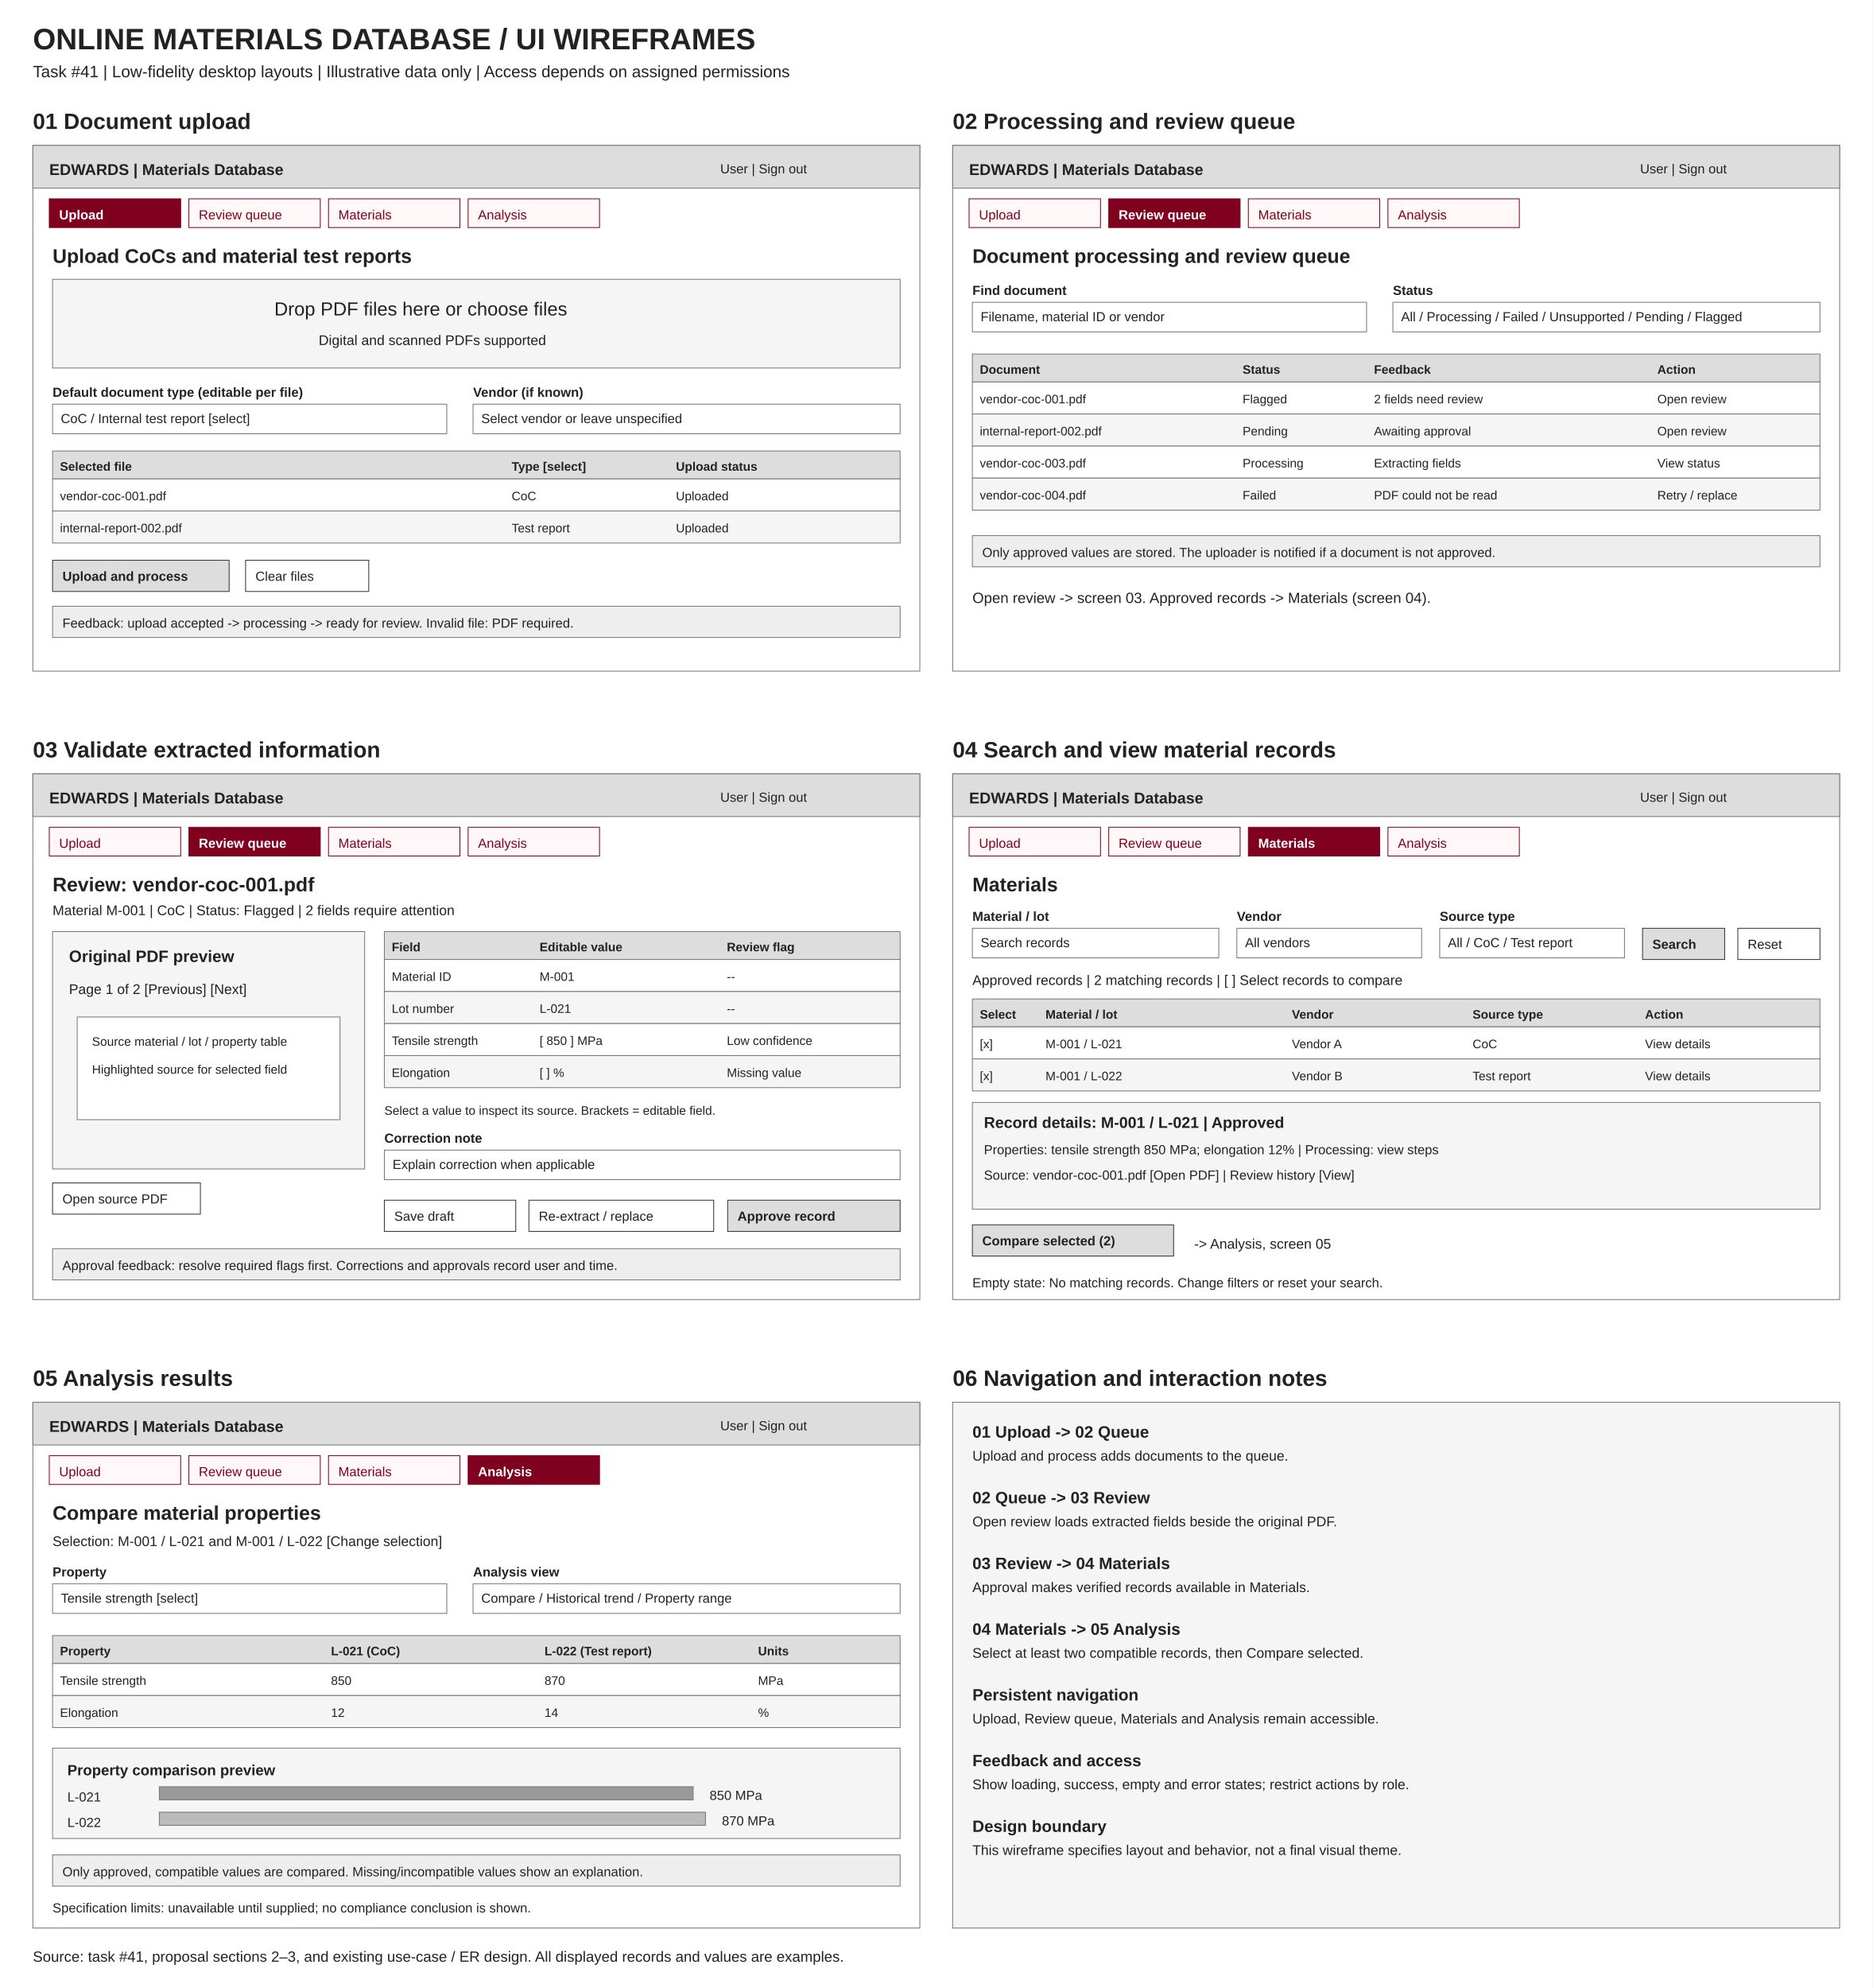
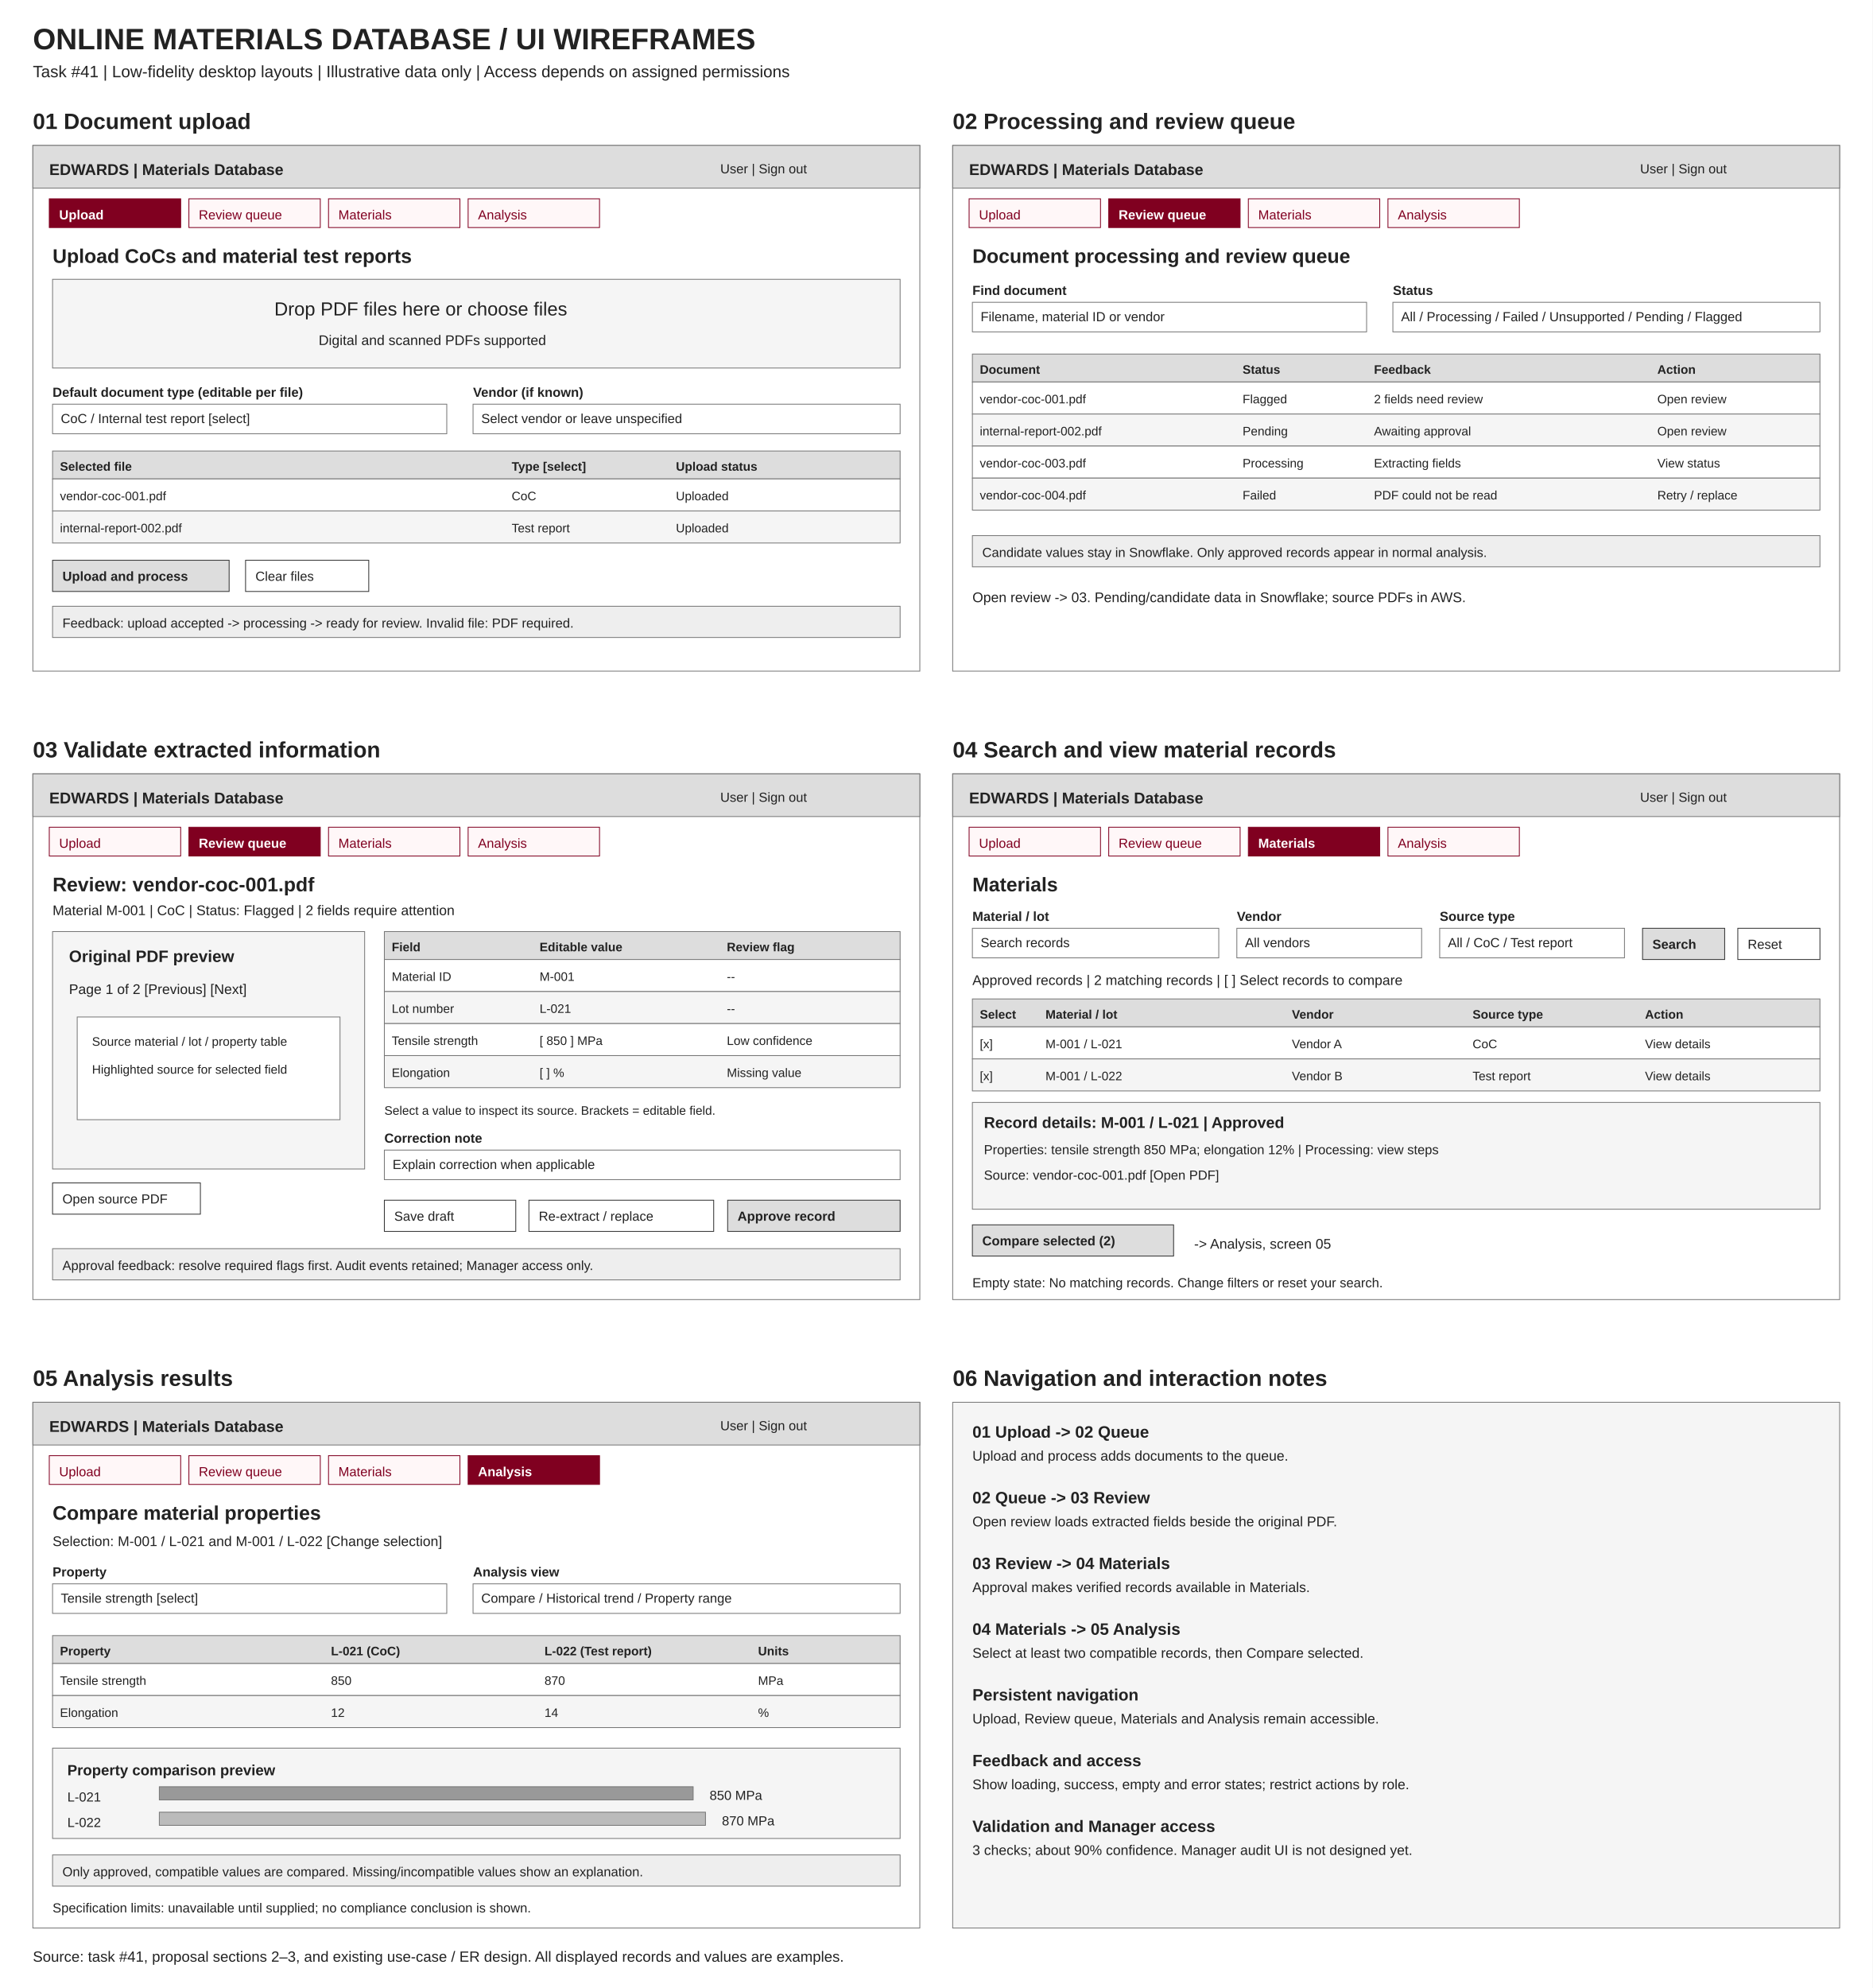
<svg xmlns="http://www.w3.org/2000/svg" width="2280" height="2420" viewBox="0 0 2280 2420">
  <rect width="100%" height="100%" fill="white" />
  <text x="40" y="60" font-family="Arial,sans-serif" font-size="36" font-weight="bold" fill="#222222">ONLINE MATERIALS DATABASE  /  UI WIREFRAMES</text>
  <text x="40" y="94" font-family="Arial,sans-serif" font-size="20" font-weight="normal" fill="#222222">Task #41  |  Low-fidelity desktop layouts  |  Illustrative data only  |  Access depends on assigned permissions</text>
  <text x="40" y="157" font-family="Arial,sans-serif" font-size="27" font-weight="bold" fill="#222222">01  Document upload</text>
  <rect x="40" y="177" width="1080" height="640" fill="#ffffff" stroke="#777777" />
  <rect x="40" y="177" width="1080" height="52" fill="#dddddd" stroke="#777777" />
  <text x="60" y="213" font-family="Arial,sans-serif" font-size="19" font-weight="bold" fill="#222222">EDWARDS  |  Materials Database</text>
  <text x="877" y="211" font-family="Arial,sans-serif" font-size="16" font-weight="normal" fill="#222222">User  |  Sign out</text>
  <rect x="60" y="242" width="160" height="35" fill="#800020" stroke="#800020" />
  <text x="72" y="267" font-family="Arial,sans-serif" font-size="16" font-weight="bold" fill="#ffffff">Upload</text>
  <rect x="230" y="242" width="160" height="35" fill="#fff7f8" stroke="#800020" />
  <text x="242" y="267" font-family="Arial,sans-serif" font-size="16" font-weight="normal" fill="#800020">Review queue</text>
  <rect x="400" y="242" width="160" height="35" fill="#fff7f8" stroke="#800020" />
  <text x="412" y="267" font-family="Arial,sans-serif" font-size="16" font-weight="normal" fill="#800020">Materials</text>
  <rect x="570" y="242" width="160" height="35" fill="#fff7f8" stroke="#800020" />
  <text x="582" y="267" font-family="Arial,sans-serif" font-size="16" font-weight="normal" fill="#800020">Analysis</text>
  <text x="64" y="320" font-family="Arial,sans-serif" font-size="24" font-weight="bold" fill="#222222">Upload CoCs and material test reports</text>
  <rect x="64" y="340" width="1032" height="108" fill="#f5f5f5" stroke="#777777" />
  <text x="334" y="384" font-family="Arial,sans-serif" font-size="23" font-weight="normal" fill="#222222">Drop PDF files here or choose files</text>
  <text x="388" y="420" font-family="Arial,sans-serif" font-size="17" font-weight="normal" fill="#222222">Digital and scanned PDFs supported</text>
  <text x="64" y="483" font-family="Arial,sans-serif" font-size="16" font-weight="bold" fill="#222222">Default document type (editable per file)</text>
  <rect x="64" y="492" width="480" height="36" fill="#ffffff" stroke="#777777" />
  <text x="74" y="515" font-family="Arial,sans-serif" font-size="16" font-weight="normal" fill="#222222">CoC / Internal test report [select]</text>
  <text x="576" y="483" font-family="Arial,sans-serif" font-size="16" font-weight="bold" fill="#222222">Vendor (if known)</text>
  <rect x="576" y="492" width="520" height="36" fill="#ffffff" stroke="#777777" />
  <text x="586" y="515" font-family="Arial,sans-serif" font-size="16" font-weight="normal" fill="#222222">Select vendor or leave unspecified</text>
  <rect x="64" y="549" width="1032" height="34" fill="#dddddd" stroke="#777777" />
  <text x="73" y="573" font-family="Arial,sans-serif" font-size="15" font-weight="bold" fill="#222222">Selected file</text>
  <text x="623" y="573" font-family="Arial,sans-serif" font-size="15" font-weight="bold" fill="#222222">Type [select]</text>
  <text x="823" y="573" font-family="Arial,sans-serif" font-size="15" font-weight="bold" fill="#222222">Upload status</text>
  <rect x="64" y="583" width="1032" height="39" fill="#ffffff" stroke="#777777" />
  <text x="73" y="609" font-family="Arial,sans-serif" font-size="15" font-weight="normal" fill="#222222">vendor-coc-001.pdf</text>
  <text x="623" y="609" font-family="Arial,sans-serif" font-size="15" font-weight="normal" fill="#222222">CoC</text>
  <text x="823" y="609" font-family="Arial,sans-serif" font-size="15" font-weight="normal" fill="#222222">Uploaded</text>
  <rect x="64" y="622" width="1032" height="39" fill="#f5f5f5" stroke="#777777" />
  <text x="73" y="648" font-family="Arial,sans-serif" font-size="15" font-weight="normal" fill="#222222">internal-report-002.pdf</text>
  <text x="623" y="648" font-family="Arial,sans-serif" font-size="15" font-weight="normal" fill="#222222">Test report</text>
  <text x="823" y="648" font-family="Arial,sans-serif" font-size="15" font-weight="normal" fill="#222222">Uploaded</text>
  <rect x="64" y="682" width="215" height="38" fill="#dddddd" stroke="#333333" />
  <text x="76" y="707" font-family="Arial,sans-serif" font-size="16" font-weight="bold" fill="#222222">Upload and process</text>
  <rect x="299" y="682" width="150" height="38" fill="#ffffff" stroke="#333333" />
  <text x="311" y="707" font-family="Arial,sans-serif" font-size="16" font-weight="normal" fill="#222222">Clear files</text>
  <rect x="64" y="738" width="1032" height="38" fill="#eeeeee" stroke="#777777" />
  <text x="76" y="764" font-family="Arial,sans-serif" font-size="16" font-weight="normal" fill="#222222">Feedback: upload accepted -&gt; processing -&gt; ready for review. Invalid file: PDF required.</text>
  <text x="1160" y="157" font-family="Arial,sans-serif" font-size="27" font-weight="bold" fill="#222222">02  Processing and review queue</text>
  <rect x="1160" y="177" width="1080" height="640" fill="#ffffff" stroke="#777777" />
  <rect x="1160" y="177" width="1080" height="52" fill="#dddddd" stroke="#777777" />
  <text x="1180" y="213" font-family="Arial,sans-serif" font-size="19" font-weight="bold" fill="#222222">EDWARDS  |  Materials Database</text>
  <text x="1997" y="211" font-family="Arial,sans-serif" font-size="16" font-weight="normal" fill="#222222">User  |  Sign out</text>
  <rect x="1180" y="242" width="160" height="35" fill="#fff7f8" stroke="#800020" />
  <text x="1192" y="267" font-family="Arial,sans-serif" font-size="16" font-weight="normal" fill="#800020">Upload</text>
  <rect x="1350" y="242" width="160" height="35" fill="#800020" stroke="#800020" />
  <text x="1362" y="267" font-family="Arial,sans-serif" font-size="16" font-weight="bold" fill="#ffffff">Review queue</text>
  <rect x="1520" y="242" width="160" height="35" fill="#fff7f8" stroke="#800020" />
  <text x="1532" y="267" font-family="Arial,sans-serif" font-size="16" font-weight="normal" fill="#800020">Materials</text>
  <rect x="1690" y="242" width="160" height="35" fill="#fff7f8" stroke="#800020" />
  <text x="1702" y="267" font-family="Arial,sans-serif" font-size="16" font-weight="normal" fill="#800020">Analysis</text>
  <text x="1184" y="320" font-family="Arial,sans-serif" font-size="24" font-weight="bold" fill="#222222">Document processing and review queue</text>
  <text x="1184" y="359" font-family="Arial,sans-serif" font-size="16" font-weight="bold" fill="#222222">Find document</text>
  <rect x="1184" y="368" width="480" height="36" fill="#ffffff" stroke="#777777" />
  <text x="1194" y="391" font-family="Arial,sans-serif" font-size="16" font-weight="normal" fill="#222222">Filename, material ID or vendor</text>
  <text x="1696" y="359" font-family="Arial,sans-serif" font-size="16" font-weight="bold" fill="#222222">Status</text>
  <rect x="1696" y="368" width="520" height="36" fill="#ffffff" stroke="#777777" />
  <text x="1706" y="391" font-family="Arial,sans-serif" font-size="16" font-weight="normal" fill="#222222">All / Processing / Failed / Unsupported / Pending / Flagged</text>
  <rect x="1184" y="431" width="1032" height="34" fill="#dddddd" stroke="#777777" />
  <text x="1193" y="455" font-family="Arial,sans-serif" font-size="15" font-weight="bold" fill="#222222">Document</text>
  <text x="1513" y="455" font-family="Arial,sans-serif" font-size="15" font-weight="bold" fill="#222222">Status</text>
  <text x="1673" y="455" font-family="Arial,sans-serif" font-size="15" font-weight="bold" fill="#222222">Feedback</text>
  <text x="2018" y="455" font-family="Arial,sans-serif" font-size="15" font-weight="bold" fill="#222222">Action</text>
  <rect x="1184" y="465" width="1032" height="39" fill="#ffffff" stroke="#777777" />
  <text x="1193" y="491" font-family="Arial,sans-serif" font-size="15" font-weight="normal" fill="#222222">vendor-coc-001.pdf</text>
  <text x="1513" y="491" font-family="Arial,sans-serif" font-size="15" font-weight="normal" fill="#222222">Flagged</text>
  <text x="1673" y="491" font-family="Arial,sans-serif" font-size="15" font-weight="normal" fill="#222222">2 fields need review</text>
  <text x="2018" y="491" font-family="Arial,sans-serif" font-size="15" font-weight="normal" fill="#222222">Open review</text>
  <rect x="1184" y="504" width="1032" height="39" fill="#f5f5f5" stroke="#777777" />
  <text x="1193" y="530" font-family="Arial,sans-serif" font-size="15" font-weight="normal" fill="#222222">internal-report-002.pdf</text>
  <text x="1513" y="530" font-family="Arial,sans-serif" font-size="15" font-weight="normal" fill="#222222">Pending</text>
  <text x="1673" y="530" font-family="Arial,sans-serif" font-size="15" font-weight="normal" fill="#222222">Awaiting approval</text>
  <text x="2018" y="530" font-family="Arial,sans-serif" font-size="15" font-weight="normal" fill="#222222">Open review</text>
  <rect x="1184" y="543" width="1032" height="39" fill="#ffffff" stroke="#777777" />
  <text x="1193" y="569" font-family="Arial,sans-serif" font-size="15" font-weight="normal" fill="#222222">vendor-coc-003.pdf</text>
  <text x="1513" y="569" font-family="Arial,sans-serif" font-size="15" font-weight="normal" fill="#222222">Processing</text>
  <text x="1673" y="569" font-family="Arial,sans-serif" font-size="15" font-weight="normal" fill="#222222">Extracting fields</text>
  <text x="2018" y="569" font-family="Arial,sans-serif" font-size="15" font-weight="normal" fill="#222222">View status</text>
  <rect x="1184" y="582" width="1032" height="39" fill="#f5f5f5" stroke="#777777" />
  <text x="1193" y="608" font-family="Arial,sans-serif" font-size="15" font-weight="normal" fill="#222222">vendor-coc-004.pdf</text>
  <text x="1513" y="608" font-family="Arial,sans-serif" font-size="15" font-weight="normal" fill="#222222">Failed</text>
  <text x="1673" y="608" font-family="Arial,sans-serif" font-size="15" font-weight="normal" fill="#222222">PDF could not be read</text>
  <text x="2018" y="608" font-family="Arial,sans-serif" font-size="15" font-weight="normal" fill="#222222">Retry / replace</text>
  <rect x="1184" y="652" width="1032" height="38" fill="#eeeeee" stroke="#777777" />
-   <text x="1196" y="678" font-family="Arial,sans-serif" font-size="16" font-weight="normal" fill="#222222">Only approved values are stored. The uploader is notified if a document is not approved.</text>
-   <text x="1184" y="734" font-family="Arial,sans-serif" font-size="18" font-weight="normal" fill="#222222">Open review -&gt; screen 03. Approved records -&gt; Materials (screen 04).</text>
+   <text x="1196" y="678" font-family="Arial,sans-serif" font-size="16" font-weight="normal" fill="#222222">Candidate values stay in Snowflake. Only approved records appear in normal analysis.</text>
+   <text x="1184" y="733" font-family="Arial,sans-serif" font-size="17" font-weight="normal" fill="#222222">Open review -&gt; 03. Pending/candidate data in Snowflake; source PDFs in AWS.</text>
  <text x="40" y="922" font-family="Arial,sans-serif" font-size="27" font-weight="bold" fill="#222222">03  Validate extracted information</text>
  <rect x="40" y="942" width="1080" height="640" fill="#ffffff" stroke="#777777" />
  <rect x="40" y="942" width="1080" height="52" fill="#dddddd" stroke="#777777" />
  <text x="60" y="978" font-family="Arial,sans-serif" font-size="19" font-weight="bold" fill="#222222">EDWARDS  |  Materials Database</text>
  <text x="877" y="976" font-family="Arial,sans-serif" font-size="16" font-weight="normal" fill="#222222">User  |  Sign out</text>
  <rect x="60" y="1007" width="160" height="35" fill="#fff7f8" stroke="#800020" />
  <text x="72" y="1032" font-family="Arial,sans-serif" font-size="16" font-weight="normal" fill="#800020">Upload</text>
  <rect x="230" y="1007" width="160" height="35" fill="#800020" stroke="#800020" />
  <text x="242" y="1032" font-family="Arial,sans-serif" font-size="16" font-weight="bold" fill="#ffffff">Review queue</text>
  <rect x="400" y="1007" width="160" height="35" fill="#fff7f8" stroke="#800020" />
  <text x="412" y="1032" font-family="Arial,sans-serif" font-size="16" font-weight="normal" fill="#800020">Materials</text>
  <rect x="570" y="1007" width="160" height="35" fill="#fff7f8" stroke="#800020" />
  <text x="582" y="1032" font-family="Arial,sans-serif" font-size="16" font-weight="normal" fill="#800020">Analysis</text>
  <text x="64" y="1085" font-family="Arial,sans-serif" font-size="24" font-weight="bold" fill="#222222">Review: vendor-coc-001.pdf</text>
  <text x="64" y="1114" font-family="Arial,sans-serif" font-size="17" font-weight="normal" fill="#222222">Material M-001  |  CoC  |  Status: Flagged  |  2 fields require attention</text>
  <rect x="64" y="1134" width="380" height="289" fill="#f5f5f5" stroke="#777777" />
  <text x="84" y="1171" font-family="Arial,sans-serif" font-size="20" font-weight="bold" fill="#222222">Original PDF preview</text>
  <text x="84" y="1210" font-family="Arial,sans-serif" font-size="17" font-weight="normal" fill="#222222">Page 1 of 2   [Previous] [Next]</text>
  <rect x="94" y="1238" width="320" height="125" fill="#ffffff" stroke="#777777" />
  <text x="112" y="1273" font-family="Arial,sans-serif" font-size="15" font-weight="normal" fill="#222222">Source material / lot / property table</text>
  <text x="112" y="1307" font-family="Arial,sans-serif" font-size="15" font-weight="normal" fill="#222222">Highlighted source for selected field</text>
  <rect x="64" y="1440" width="180" height="38" fill="#ffffff" stroke="#333333" />
  <text x="76" y="1465" font-family="Arial,sans-serif" font-size="16" font-weight="normal" fill="#222222">Open source PDF</text>
  <rect x="468" y="1134" width="628" height="34" fill="#dddddd" stroke="#777777" />
  <text x="477" y="1158" font-family="Arial,sans-serif" font-size="15" font-weight="bold" fill="#222222">Field</text>
  <text x="657" y="1158" font-family="Arial,sans-serif" font-size="15" font-weight="bold" fill="#222222">Editable value</text>
  <text x="885" y="1158" font-family="Arial,sans-serif" font-size="15" font-weight="bold" fill="#222222">Review flag</text>
  <rect x="468" y="1168" width="628" height="39" fill="#ffffff" stroke="#777777" />
  <text x="477" y="1194" font-family="Arial,sans-serif" font-size="15" font-weight="normal" fill="#222222">Material ID</text>
  <text x="657" y="1194" font-family="Arial,sans-serif" font-size="15" font-weight="normal" fill="#222222">M-001</text>
  <text x="885" y="1194" font-family="Arial,sans-serif" font-size="15" font-weight="normal" fill="#222222">--</text>
  <rect x="468" y="1207" width="628" height="39" fill="#f5f5f5" stroke="#777777" />
  <text x="477" y="1233" font-family="Arial,sans-serif" font-size="15" font-weight="normal" fill="#222222">Lot number</text>
  <text x="657" y="1233" font-family="Arial,sans-serif" font-size="15" font-weight="normal" fill="#222222">L-021</text>
  <text x="885" y="1233" font-family="Arial,sans-serif" font-size="15" font-weight="normal" fill="#222222">--</text>
  <rect x="468" y="1246" width="628" height="39" fill="#ffffff" stroke="#777777" />
  <text x="477" y="1272" font-family="Arial,sans-serif" font-size="15" font-weight="normal" fill="#222222">Tensile strength</text>
  <text x="657" y="1272" font-family="Arial,sans-serif" font-size="15" font-weight="normal" fill="#222222">[ 850 ] MPa</text>
  <text x="885" y="1272" font-family="Arial,sans-serif" font-size="15" font-weight="normal" fill="#222222">Low confidence</text>
  <rect x="468" y="1285" width="628" height="39" fill="#f5f5f5" stroke="#777777" />
  <text x="477" y="1311" font-family="Arial,sans-serif" font-size="15" font-weight="normal" fill="#222222">Elongation</text>
  <text x="657" y="1311" font-family="Arial,sans-serif" font-size="15" font-weight="normal" fill="#222222">[      ] %</text>
  <text x="885" y="1311" font-family="Arial,sans-serif" font-size="15" font-weight="normal" fill="#222222">Missing value</text>
  <text x="468" y="1357" font-family="Arial,sans-serif" font-size="15" font-weight="normal" fill="#222222">Select a value to inspect its source. Brackets = editable field.</text>
  <text x="468" y="1391" font-family="Arial,sans-serif" font-size="16" font-weight="bold" fill="#222222">Correction note</text>
  <rect x="468" y="1400" width="628" height="36" fill="#ffffff" stroke="#777777" />
  <text x="478" y="1423" font-family="Arial,sans-serif" font-size="16" font-weight="normal" fill="#222222">Explain correction when applicable</text>
  <rect x="468" y="1461" width="160" height="38" fill="#ffffff" stroke="#333333" />
  <text x="480" y="1486" font-family="Arial,sans-serif" font-size="16" font-weight="normal" fill="#222222">Save draft</text>
  <rect x="644" y="1461" width="225" height="38" fill="#ffffff" stroke="#333333" />
  <text x="656" y="1486" font-family="Arial,sans-serif" font-size="16" font-weight="normal" fill="#222222">Re-extract / replace</text>
  <rect x="886" y="1461" width="210" height="38" fill="#dddddd" stroke="#333333" />
  <text x="898" y="1486" font-family="Arial,sans-serif" font-size="16" font-weight="bold" fill="#222222">Approve record</text>
  <rect x="64" y="1520" width="1032" height="38" fill="#eeeeee" stroke="#777777" />
-   <text x="76" y="1546" font-family="Arial,sans-serif" font-size="16" font-weight="normal" fill="#222222">Approval feedback: resolve required flags first. Corrections and approvals record user and time.</text>
+   <text x="76" y="1546" font-family="Arial,sans-serif" font-size="16" font-weight="normal" fill="#222222">Approval feedback: resolve required flags first. Audit events retained; Manager access only.</text>
  <text x="1160" y="922" font-family="Arial,sans-serif" font-size="27" font-weight="bold" fill="#222222">04  Search and view material records</text>
  <rect x="1160" y="942" width="1080" height="640" fill="#ffffff" stroke="#777777" />
  <rect x="1160" y="942" width="1080" height="52" fill="#dddddd" stroke="#777777" />
  <text x="1180" y="978" font-family="Arial,sans-serif" font-size="19" font-weight="bold" fill="#222222">EDWARDS  |  Materials Database</text>
  <text x="1997" y="976" font-family="Arial,sans-serif" font-size="16" font-weight="normal" fill="#222222">User  |  Sign out</text>
  <rect x="1180" y="1007" width="160" height="35" fill="#fff7f8" stroke="#800020" />
  <text x="1192" y="1032" font-family="Arial,sans-serif" font-size="16" font-weight="normal" fill="#800020">Upload</text>
  <rect x="1350" y="1007" width="160" height="35" fill="#fff7f8" stroke="#800020" />
  <text x="1362" y="1032" font-family="Arial,sans-serif" font-size="16" font-weight="normal" fill="#800020">Review queue</text>
  <rect x="1520" y="1007" width="160" height="35" fill="#800020" stroke="#800020" />
  <text x="1532" y="1032" font-family="Arial,sans-serif" font-size="16" font-weight="bold" fill="#ffffff">Materials</text>
  <rect x="1690" y="1007" width="160" height="35" fill="#fff7f8" stroke="#800020" />
  <text x="1702" y="1032" font-family="Arial,sans-serif" font-size="16" font-weight="normal" fill="#800020">Analysis</text>
  <text x="1184" y="1085" font-family="Arial,sans-serif" font-size="24" font-weight="bold" fill="#222222">Materials</text>
  <text x="1184" y="1121" font-family="Arial,sans-serif" font-size="16" font-weight="bold" fill="#222222">Material / lot</text>
  <rect x="1184" y="1130" width="300" height="36" fill="#ffffff" stroke="#777777" />
  <text x="1194" y="1153" font-family="Arial,sans-serif" font-size="16" font-weight="normal" fill="#222222">Search records</text>
  <text x="1506" y="1121" font-family="Arial,sans-serif" font-size="16" font-weight="bold" fill="#222222">Vendor</text>
  <rect x="1506" y="1130" width="225" height="36" fill="#ffffff" stroke="#777777" />
  <text x="1516" y="1153" font-family="Arial,sans-serif" font-size="16" font-weight="normal" fill="#222222">All vendors</text>
  <text x="1753" y="1121" font-family="Arial,sans-serif" font-size="16" font-weight="bold" fill="#222222">Source type</text>
  <rect x="1753" y="1130" width="225" height="36" fill="#ffffff" stroke="#777777" />
  <text x="1763" y="1153" font-family="Arial,sans-serif" font-size="16" font-weight="normal" fill="#222222">All / CoC / Test report</text>
  <rect x="2000" y="1130" width="100" height="38" fill="#dddddd" stroke="#333333" />
  <text x="2012" y="1155" font-family="Arial,sans-serif" font-size="16" font-weight="bold" fill="#222222">Search</text>
  <rect x="2116" y="1130" width="100" height="38" fill="#ffffff" stroke="#333333" />
  <text x="2128" y="1155" font-family="Arial,sans-serif" font-size="16" font-weight="normal" fill="#222222">Reset</text>
  <text x="1184" y="1199" font-family="Arial,sans-serif" font-size="17" font-weight="normal" fill="#222222">Approved records  |  2 matching records  |  [ ] Select records to compare</text>
  <rect x="1184" y="1216" width="1032" height="34" fill="#dddddd" stroke="#777777" />
  <text x="1193" y="1240" font-family="Arial,sans-serif" font-size="15" font-weight="bold" fill="#222222">Select</text>
  <text x="1273" y="1240" font-family="Arial,sans-serif" font-size="15" font-weight="bold" fill="#222222">Material / lot</text>
  <text x="1573" y="1240" font-family="Arial,sans-serif" font-size="15" font-weight="bold" fill="#222222">Vendor</text>
  <text x="1793" y="1240" font-family="Arial,sans-serif" font-size="15" font-weight="bold" fill="#222222">Source type</text>
  <text x="2003" y="1240" font-family="Arial,sans-serif" font-size="15" font-weight="bold" fill="#222222">Action</text>
  <rect x="1184" y="1250" width="1032" height="39" fill="#ffffff" stroke="#777777" />
  <text x="1193" y="1276" font-family="Arial,sans-serif" font-size="15" font-weight="normal" fill="#222222">[x]</text>
  <text x="1273" y="1276" font-family="Arial,sans-serif" font-size="15" font-weight="normal" fill="#222222">M-001 / L-021</text>
  <text x="1573" y="1276" font-family="Arial,sans-serif" font-size="15" font-weight="normal" fill="#222222">Vendor A</text>
  <text x="1793" y="1276" font-family="Arial,sans-serif" font-size="15" font-weight="normal" fill="#222222">CoC</text>
  <text x="2003" y="1276" font-family="Arial,sans-serif" font-size="15" font-weight="normal" fill="#222222">View details</text>
  <rect x="1184" y="1289" width="1032" height="39" fill="#f5f5f5" stroke="#777777" />
  <text x="1193" y="1315" font-family="Arial,sans-serif" font-size="15" font-weight="normal" fill="#222222">[x]</text>
  <text x="1273" y="1315" font-family="Arial,sans-serif" font-size="15" font-weight="normal" fill="#222222">M-001 / L-022</text>
  <text x="1573" y="1315" font-family="Arial,sans-serif" font-size="15" font-weight="normal" fill="#222222">Vendor B</text>
  <text x="1793" y="1315" font-family="Arial,sans-serif" font-size="15" font-weight="normal" fill="#222222">Test report</text>
  <text x="2003" y="1315" font-family="Arial,sans-serif" font-size="15" font-weight="normal" fill="#222222">View details</text>
  <rect x="1184" y="1342" width="1032" height="130" fill="#f5f5f5" stroke="#777777" />
  <text x="1198" y="1373" font-family="Arial,sans-serif" font-size="19" font-weight="bold" fill="#222222">Record details: M-001 / L-021  |  Approved</text>
  <text x="1198" y="1405" font-family="Arial,sans-serif" font-size="16" font-weight="normal" fill="#222222">Properties: tensile strength 850 MPa; elongation 12%  |  Processing: view steps</text>
-   <text x="1198" y="1436" font-family="Arial,sans-serif" font-size="16" font-weight="normal" fill="#222222">Source: vendor-coc-001.pdf [Open PDF]  |  Review history [View]</text>
+   <text x="1198" y="1436" font-family="Arial,sans-serif" font-size="16" font-weight="normal" fill="#222222">Source: vendor-coc-001.pdf [Open PDF]</text>
  <rect x="1184" y="1491" width="245" height="38" fill="#dddddd" stroke="#333333" />
  <text x="1196" y="1516" font-family="Arial,sans-serif" font-size="16" font-weight="bold" fill="#222222">Compare selected (2)</text>
  <text x="1454" y="1520" font-family="Arial,sans-serif" font-size="17" font-weight="normal" fill="#222222">-&gt; Analysis, screen 05</text>
  <text x="1184" y="1567" font-family="Arial,sans-serif" font-size="16" font-weight="normal" fill="#222222">Empty state: No matching records. Change filters or reset your search.</text>
  <text x="40" y="1687" font-family="Arial,sans-serif" font-size="27" font-weight="bold" fill="#222222">05  Analysis results</text>
  <rect x="40" y="1707" width="1080" height="640" fill="#ffffff" stroke="#777777" />
  <rect x="40" y="1707" width="1080" height="52" fill="#dddddd" stroke="#777777" />
  <text x="60" y="1743" font-family="Arial,sans-serif" font-size="19" font-weight="bold" fill="#222222">EDWARDS  |  Materials Database</text>
  <text x="877" y="1741" font-family="Arial,sans-serif" font-size="16" font-weight="normal" fill="#222222">User  |  Sign out</text>
  <rect x="60" y="1772" width="160" height="35" fill="#fff7f8" stroke="#800020" />
  <text x="72" y="1797" font-family="Arial,sans-serif" font-size="16" font-weight="normal" fill="#800020">Upload</text>
  <rect x="230" y="1772" width="160" height="35" fill="#fff7f8" stroke="#800020" />
  <text x="242" y="1797" font-family="Arial,sans-serif" font-size="16" font-weight="normal" fill="#800020">Review queue</text>
  <rect x="400" y="1772" width="160" height="35" fill="#fff7f8" stroke="#800020" />
  <text x="412" y="1797" font-family="Arial,sans-serif" font-size="16" font-weight="normal" fill="#800020">Materials</text>
  <rect x="570" y="1772" width="160" height="35" fill="#800020" stroke="#800020" />
  <text x="582" y="1797" font-family="Arial,sans-serif" font-size="16" font-weight="bold" fill="#ffffff">Analysis</text>
  <text x="64" y="1850" font-family="Arial,sans-serif" font-size="24" font-weight="bold" fill="#222222">Compare material properties</text>
  <text x="64" y="1882" font-family="Arial,sans-serif" font-size="17" font-weight="normal" fill="#222222">Selection: M-001 / L-021 and M-001 / L-022  [Change selection]</text>
  <text x="64" y="1919" font-family="Arial,sans-serif" font-size="16" font-weight="bold" fill="#222222">Property</text>
  <rect x="64" y="1928" width="480" height="36" fill="#ffffff" stroke="#777777" />
  <text x="74" y="1951" font-family="Arial,sans-serif" font-size="16" font-weight="normal" fill="#222222">Tensile strength [select]</text>
  <text x="576" y="1919" font-family="Arial,sans-serif" font-size="16" font-weight="bold" fill="#222222">Analysis view</text>
  <rect x="576" y="1928" width="520" height="36" fill="#ffffff" stroke="#777777" />
  <text x="586" y="1951" font-family="Arial,sans-serif" font-size="16" font-weight="normal" fill="#222222">Compare / Historical trend / Property range</text>
  <rect x="64" y="1991" width="1032" height="34" fill="#dddddd" stroke="#777777" />
  <text x="73" y="2015" font-family="Arial,sans-serif" font-size="15" font-weight="bold" fill="#222222">Property</text>
  <text x="403" y="2015" font-family="Arial,sans-serif" font-size="15" font-weight="bold" fill="#222222">L-021 (CoC)</text>
  <text x="663" y="2015" font-family="Arial,sans-serif" font-size="15" font-weight="bold" fill="#222222">L-022 (Test report)</text>
  <text x="923" y="2015" font-family="Arial,sans-serif" font-size="15" font-weight="bold" fill="#222222">Units</text>
  <rect x="64" y="2025" width="1032" height="39" fill="#ffffff" stroke="#777777" />
  <text x="73" y="2051" font-family="Arial,sans-serif" font-size="15" font-weight="normal" fill="#222222">Tensile strength</text>
  <text x="403" y="2051" font-family="Arial,sans-serif" font-size="15" font-weight="normal" fill="#222222">850</text>
  <text x="663" y="2051" font-family="Arial,sans-serif" font-size="15" font-weight="normal" fill="#222222">870</text>
  <text x="923" y="2051" font-family="Arial,sans-serif" font-size="15" font-weight="normal" fill="#222222">MPa</text>
  <rect x="64" y="2064" width="1032" height="39" fill="#f5f5f5" stroke="#777777" />
  <text x="73" y="2090" font-family="Arial,sans-serif" font-size="15" font-weight="normal" fill="#222222">Elongation</text>
  <text x="403" y="2090" font-family="Arial,sans-serif" font-size="15" font-weight="normal" fill="#222222">12</text>
  <text x="663" y="2090" font-family="Arial,sans-serif" font-size="15" font-weight="normal" fill="#222222">14</text>
  <text x="923" y="2090" font-family="Arial,sans-serif" font-size="15" font-weight="normal" fill="#222222">%</text>
  <rect x="64" y="2128" width="1032" height="110" fill="#f5f5f5" stroke="#777777" />
  <text x="82" y="2161" font-family="Arial,sans-serif" font-size="18" font-weight="bold" fill="#222222">Property comparison preview</text>
  <text x="82" y="2193" font-family="Arial,sans-serif" font-size="16" font-weight="normal" fill="#222222">L-021</text>
  <rect x="194" y="2175" width="650" height="16" fill="#999999" stroke="#777777" />
  <text x="864" y="2191" font-family="Arial,sans-serif" font-size="16" font-weight="normal" fill="#222222">850 MPa</text>
  <text x="82" y="2224" font-family="Arial,sans-serif" font-size="16" font-weight="normal" fill="#222222">L-022</text>
  <rect x="194" y="2206" width="665" height="16" fill="#bbbbbb" stroke="#777777" />
  <text x="879" y="2222" font-family="Arial,sans-serif" font-size="16" font-weight="normal" fill="#222222">870 MPa</text>
  <rect x="64" y="2258" width="1032" height="38" fill="#eeeeee" stroke="#777777" />
  <text x="76" y="2284" font-family="Arial,sans-serif" font-size="16" font-weight="normal" fill="#222222">Only approved, compatible values are compared. Missing/incompatible values show an explanation.</text>
  <text x="64" y="2328" font-family="Arial,sans-serif" font-size="16" font-weight="normal" fill="#222222">Specification limits: unavailable until supplied; no compliance conclusion is shown.</text>
  <text x="1160" y="1687" font-family="Arial,sans-serif" font-size="27" font-weight="bold" fill="#222222">06  Navigation and interaction notes</text>
  <rect x="1160" y="1707" width="1080" height="640" fill="#f5f5f5" stroke="#777777" />
  <text x="1184" y="1750" font-family="Arial,sans-serif" font-size="20" font-weight="bold" fill="#222222">01 Upload -&gt; 02 Queue</text>
  <text x="1184" y="1778" font-family="Arial,sans-serif" font-size="17" font-weight="normal" fill="#222222">Upload and process adds documents to the queue.</text>
  <text x="1184" y="1830" font-family="Arial,sans-serif" font-size="20" font-weight="bold" fill="#222222">02 Queue -&gt; 03 Review</text>
  <text x="1184" y="1858" font-family="Arial,sans-serif" font-size="17" font-weight="normal" fill="#222222">Open review loads extracted fields beside the original PDF.</text>
  <text x="1184" y="1910" font-family="Arial,sans-serif" font-size="20" font-weight="bold" fill="#222222">03 Review -&gt; 04 Materials</text>
  <text x="1184" y="1938" font-family="Arial,sans-serif" font-size="17" font-weight="normal" fill="#222222">Approval makes verified records available in Materials.</text>
  <text x="1184" y="1990" font-family="Arial,sans-serif" font-size="20" font-weight="bold" fill="#222222">04 Materials -&gt; 05 Analysis</text>
  <text x="1184" y="2018" font-family="Arial,sans-serif" font-size="17" font-weight="normal" fill="#222222">Select at least two compatible records, then Compare selected.</text>
  <text x="1184" y="2070" font-family="Arial,sans-serif" font-size="20" font-weight="bold" fill="#222222">Persistent navigation</text>
  <text x="1184" y="2098" font-family="Arial,sans-serif" font-size="17" font-weight="normal" fill="#222222">Upload, Review queue, Materials and Analysis remain accessible.</text>
  <text x="1184" y="2150" font-family="Arial,sans-serif" font-size="20" font-weight="bold" fill="#222222">Feedback and access</text>
  <text x="1184" y="2178" font-family="Arial,sans-serif" font-size="17" font-weight="normal" fill="#222222">Show loading, success, empty and error states; restrict actions by role.</text>
-   <text x="1184" y="2230" font-family="Arial,sans-serif" font-size="20" font-weight="bold" fill="#222222">Design boundary</text>
-   <text x="1184" y="2258" font-family="Arial,sans-serif" font-size="17" font-weight="normal" fill="#222222">This wireframe specifies layout and behavior, not a final visual theme.</text>
+   <text x="1184" y="2230" font-family="Arial,sans-serif" font-size="20" font-weight="bold" fill="#222222">Validation and Manager access</text>
+   <text x="1184" y="2258" font-family="Arial,sans-serif" font-size="17" font-weight="normal" fill="#222222">3 checks; about 90% confidence. Manager audit UI is not designed yet.</text>
  <text x="40" y="2388" font-family="Arial,sans-serif" font-size="18" font-weight="normal" fill="#222222">Source: task #41, proposal sections 2–3, and existing use-case / ER design. All displayed records and values are examples.</text>
</svg>
